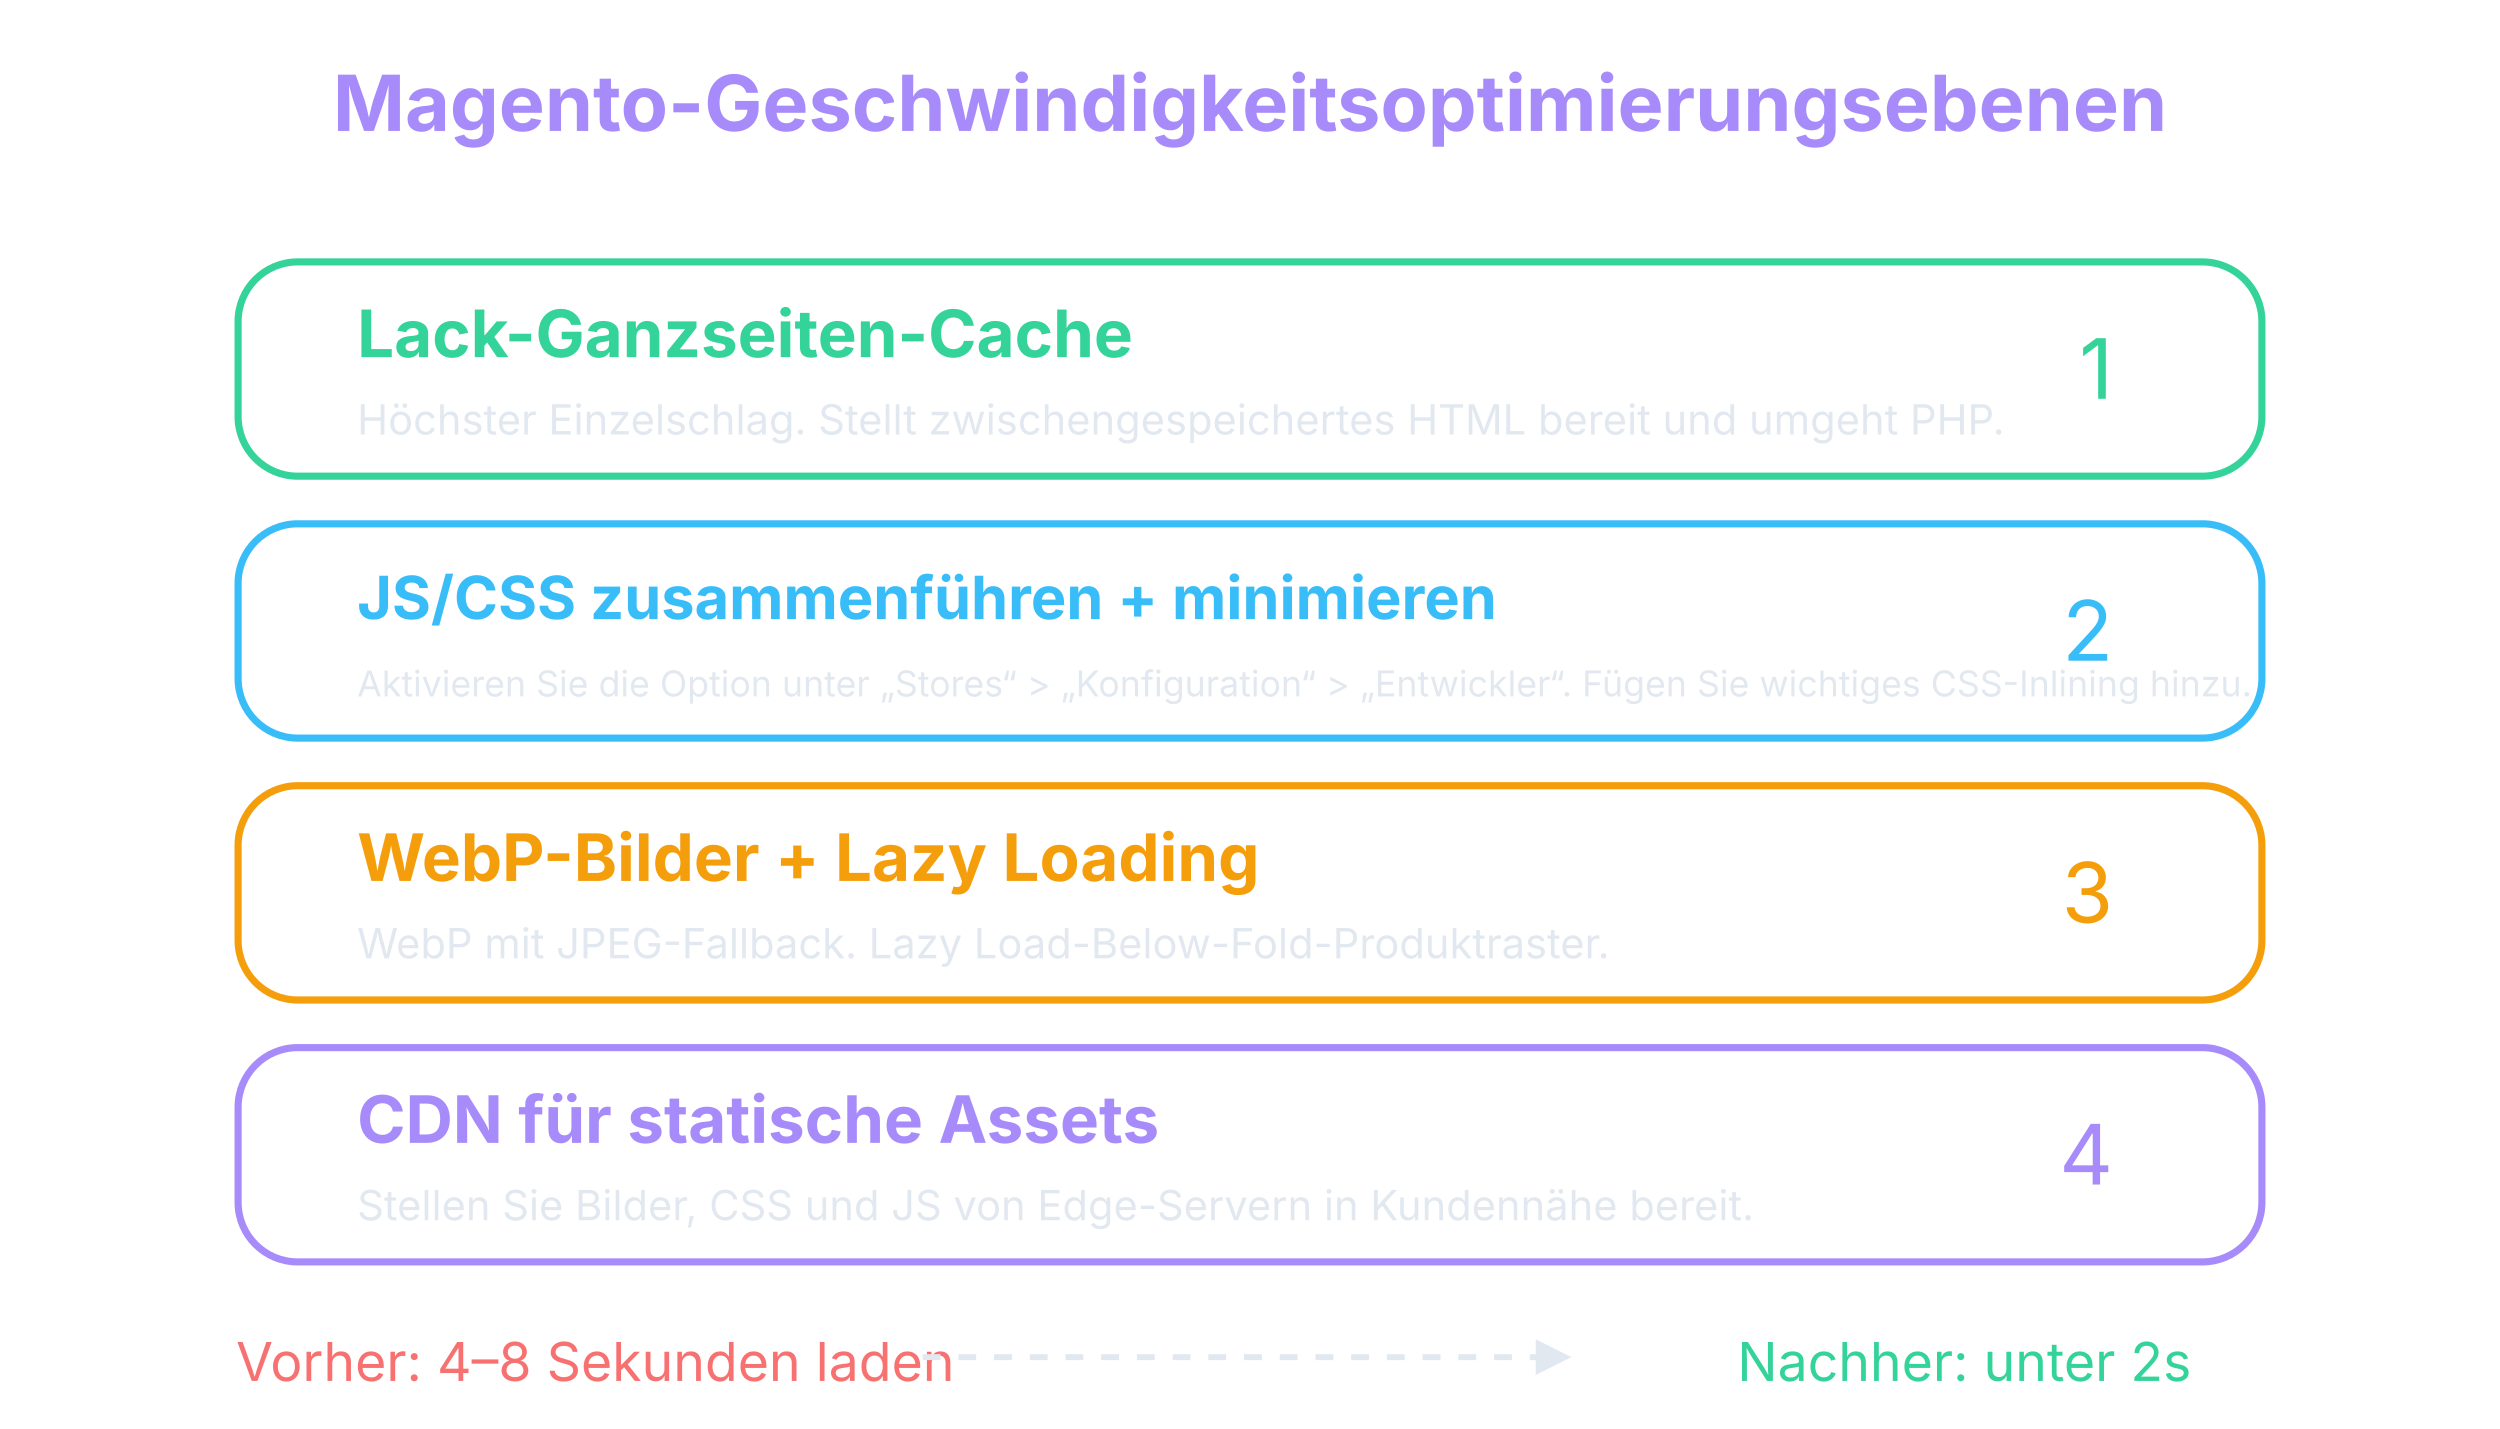
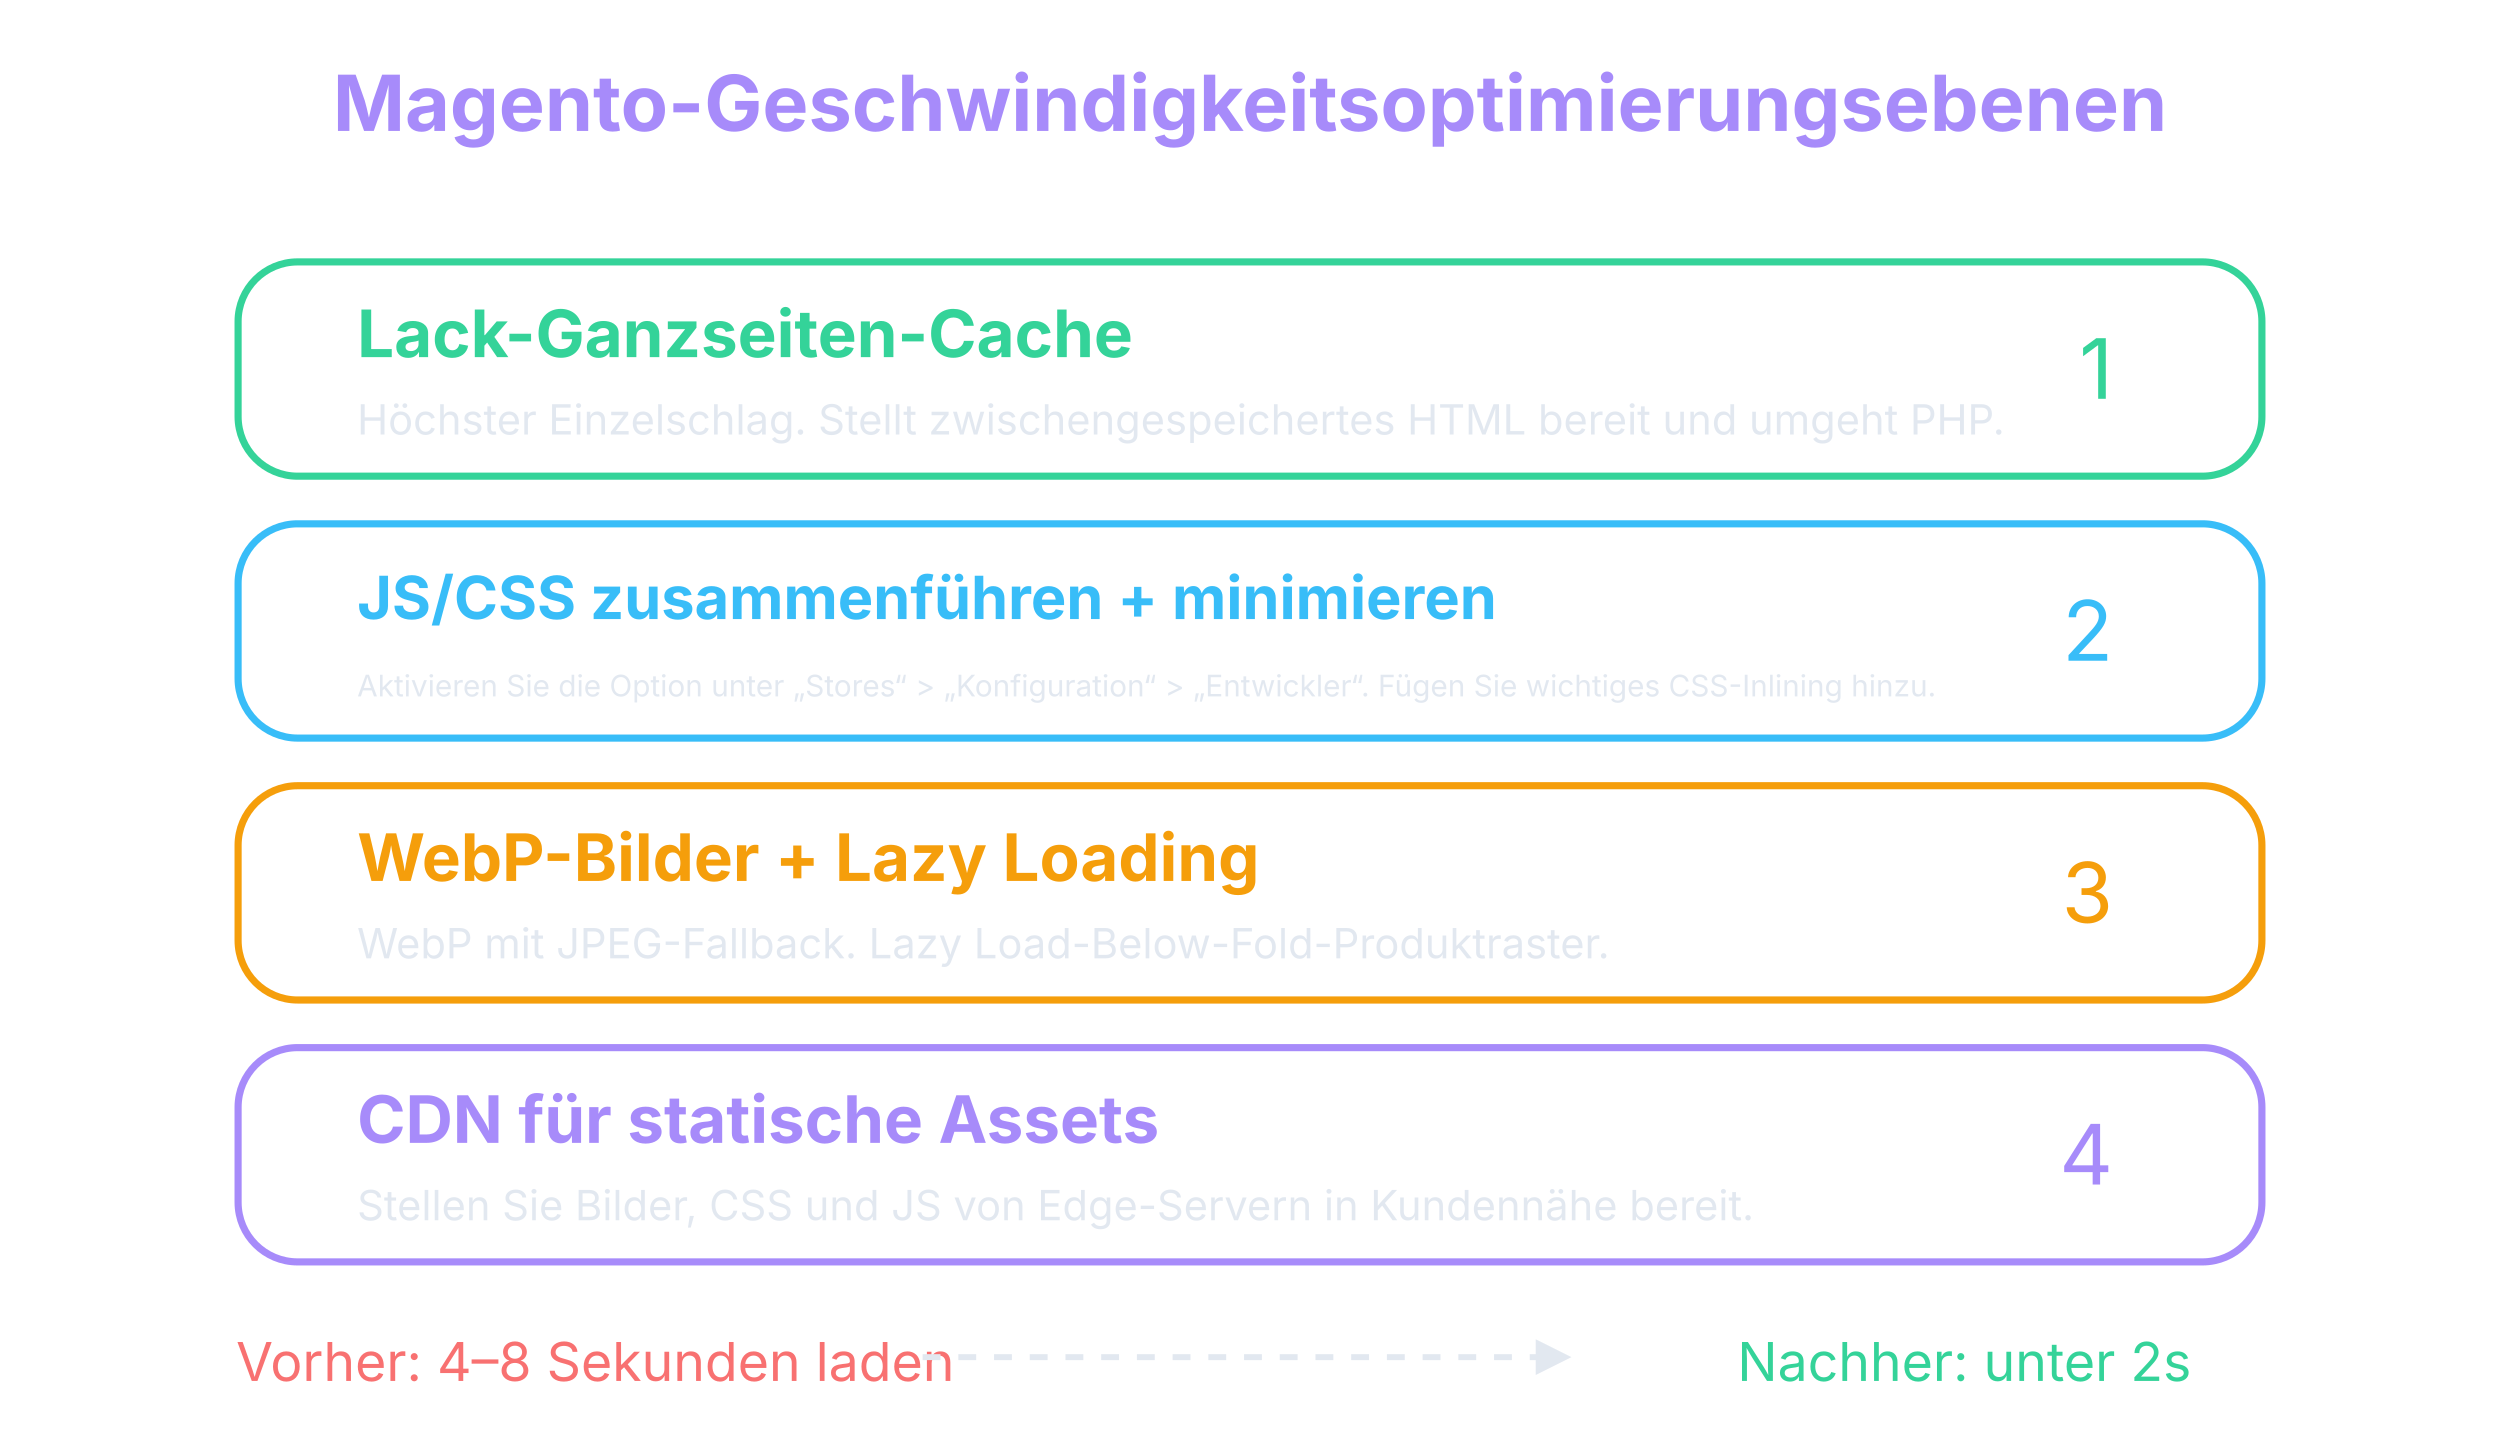
<svg xmlns="http://www.w3.org/2000/svg" viewBox="0 0 420 240" fill="none">
  <text x="210" y="22" text-anchor="middle" font-family="Inter, -apple-system, BlinkMacSystemFont, 'Segoe UI', Roboto, sans-serif" font-size="13" font-weight="bold" fill="#a78bfa">Magento-Geschwindigkeitsoptimierungsebenen</text>
  <rect x="40" y="44" width="340" height="36" rx="10" stroke="#34d399" stroke-width="1.2" fill="none" />
  <text x="60" y="60" font-family="Inter, -apple-system, BlinkMacSystemFont, 'Segoe UI', Roboto, sans-serif" font-size="11" font-weight="bold" fill="#34d399">Lack-Ganzseiten-Cache</text>
  <text x="60" y="73" font-family="Inter, -apple-system, BlinkMacSystemFont, 'Segoe UI', Roboto, sans-serif" font-size="7" fill="#e2e8f0">Höchster Einzelschlag. Stellt zwischengespeichertes HTML bereit und umgeht PHP.</text>
  <text x="355" y="67" text-anchor="end" font-family="Inter, -apple-system, BlinkMacSystemFont, 'Segoe UI', Roboto, sans-serif" font-size="14" fill="#34d399">1</text>
  <rect x="40" y="88" width="340" height="36" rx="10" stroke="#38bdf8" stroke-width="1.2" fill="none" />
  <text x="60" y="104" font-family="Inter, -apple-system, BlinkMacSystemFont, 'Segoe UI', Roboto, sans-serif" font-size="10" font-weight="bold" fill="#38bdf8">JS/CSS zusammenführen + minimieren</text>
-   <text x="60" y="117" font-family="Inter, -apple-system, BlinkMacSystemFont, 'Segoe UI', Roboto, sans-serif" font-size="6" fill="#e2e8f0">Aktivieren Sie die Option unter „Stores“ &gt; „Konfiguration“ &gt; „Entwickler“. Fügen Sie wichtiges CSS-Inlining hinzu.</text>
+   <text x="60" y="117" font-family="Inter, -apple-system, BlinkMacSystemFont, 'Segoe UI', Roboto, sans-serif" font-size="5" fill="#e2e8f0">Aktivieren Sie die Option unter „Stores“ &gt; „Konfiguration“ &gt; „Entwickler“. Fügen Sie wichtiges CSS-Inlining hinzu.</text>
  <text x="355" y="111" text-anchor="end" font-family="Inter, -apple-system, BlinkMacSystemFont, 'Segoe UI', Roboto, sans-serif" font-size="14" fill="#38bdf8">2</text>
  <rect x="40" y="132" width="340" height="36" rx="10" stroke="#f59e0b" stroke-width="1.2" fill="none" />
  <text x="60" y="148" font-family="Inter, -apple-system, BlinkMacSystemFont, 'Segoe UI', Roboto, sans-serif" font-size="11" font-weight="bold" fill="#f59e0b">WebP-Bilder + Lazy Loading</text>
  <text x="60" y="161" font-family="Inter, -apple-system, BlinkMacSystemFont, 'Segoe UI', Roboto, sans-serif" font-size="7" fill="#e2e8f0">WebP mit JPEG-Fallback. Lazy Load-Below-Fold-Produktraster.</text>
  <text x="355" y="155" text-anchor="end" font-family="Inter, -apple-system, BlinkMacSystemFont, 'Segoe UI', Roboto, sans-serif" font-size="14" fill="#f59e0b">3</text>
  <rect x="40" y="176" width="340" height="36" rx="10" stroke="#a78bfa" stroke-width="1.2" fill="none" />
  <text x="60" y="192" font-family="Inter, -apple-system, BlinkMacSystemFont, 'Segoe UI', Roboto, sans-serif" font-size="11" font-weight="bold" fill="#a78bfa">CDN für statische Assets</text>
  <text x="60" y="205" font-family="Inter, -apple-system, BlinkMacSystemFont, 'Segoe UI', Roboto, sans-serif" font-size="7" fill="#e2e8f0">Stellen Sie Bilder, CSS und JS von Edge-Servern in Kundennähe bereit.</text>
  <text x="355" y="199" text-anchor="end" font-family="Inter, -apple-system, BlinkMacSystemFont, 'Segoe UI', Roboto, sans-serif" font-size="14" fill="#a78bfa">4</text>
  <text x="100" y="232" text-anchor="middle" font-family="Inter, -apple-system, BlinkMacSystemFont, 'Segoe UI', Roboto, sans-serif" font-size="9" fill="#f87171">Vorher: 4–8 Sekunden laden</text>
  <line x1="155" y1="228" x2="260" y2="228" stroke="#e2e8f0" stroke-width="1" stroke-dasharray="3,3" />
  <polygon points="258,225 264,228 258,231" fill="#e2e8f0" />
  <text x="330" y="232" text-anchor="middle" font-family="Inter, -apple-system, BlinkMacSystemFont, 'Segoe UI', Roboto, sans-serif" font-size="9" fill="#34d399">Nachher: ​​unter 2s</text>
</svg>
